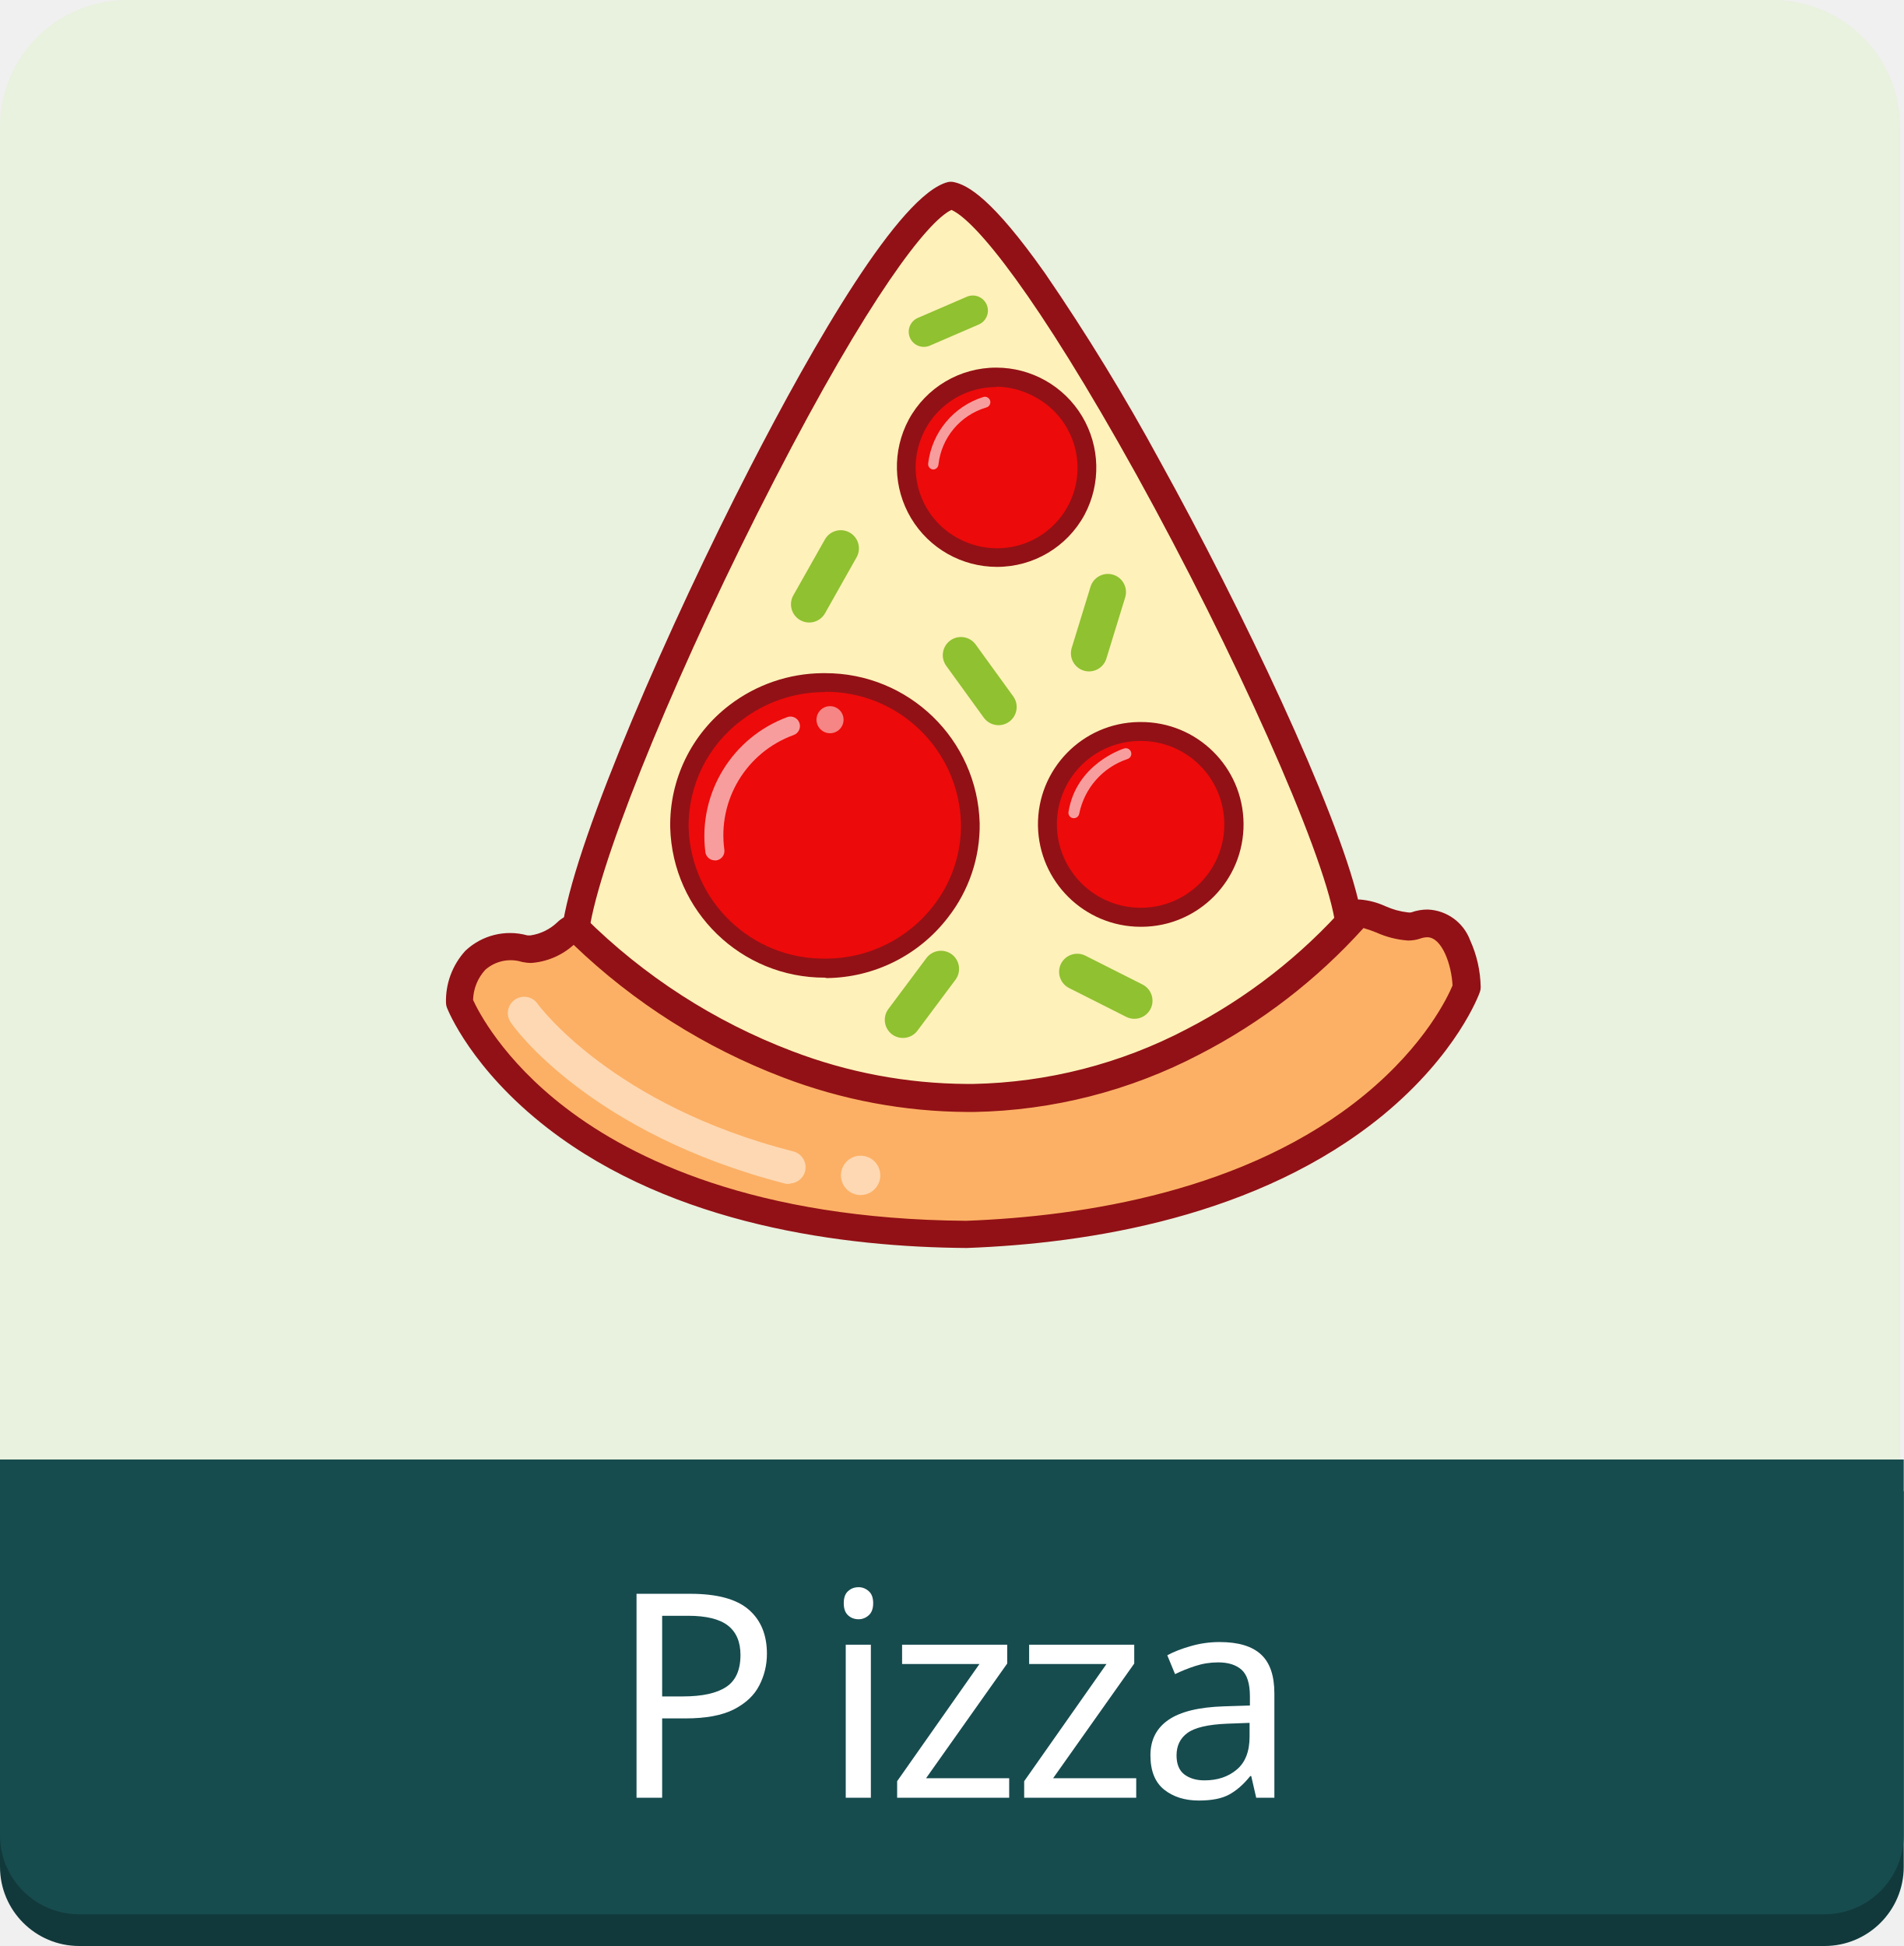
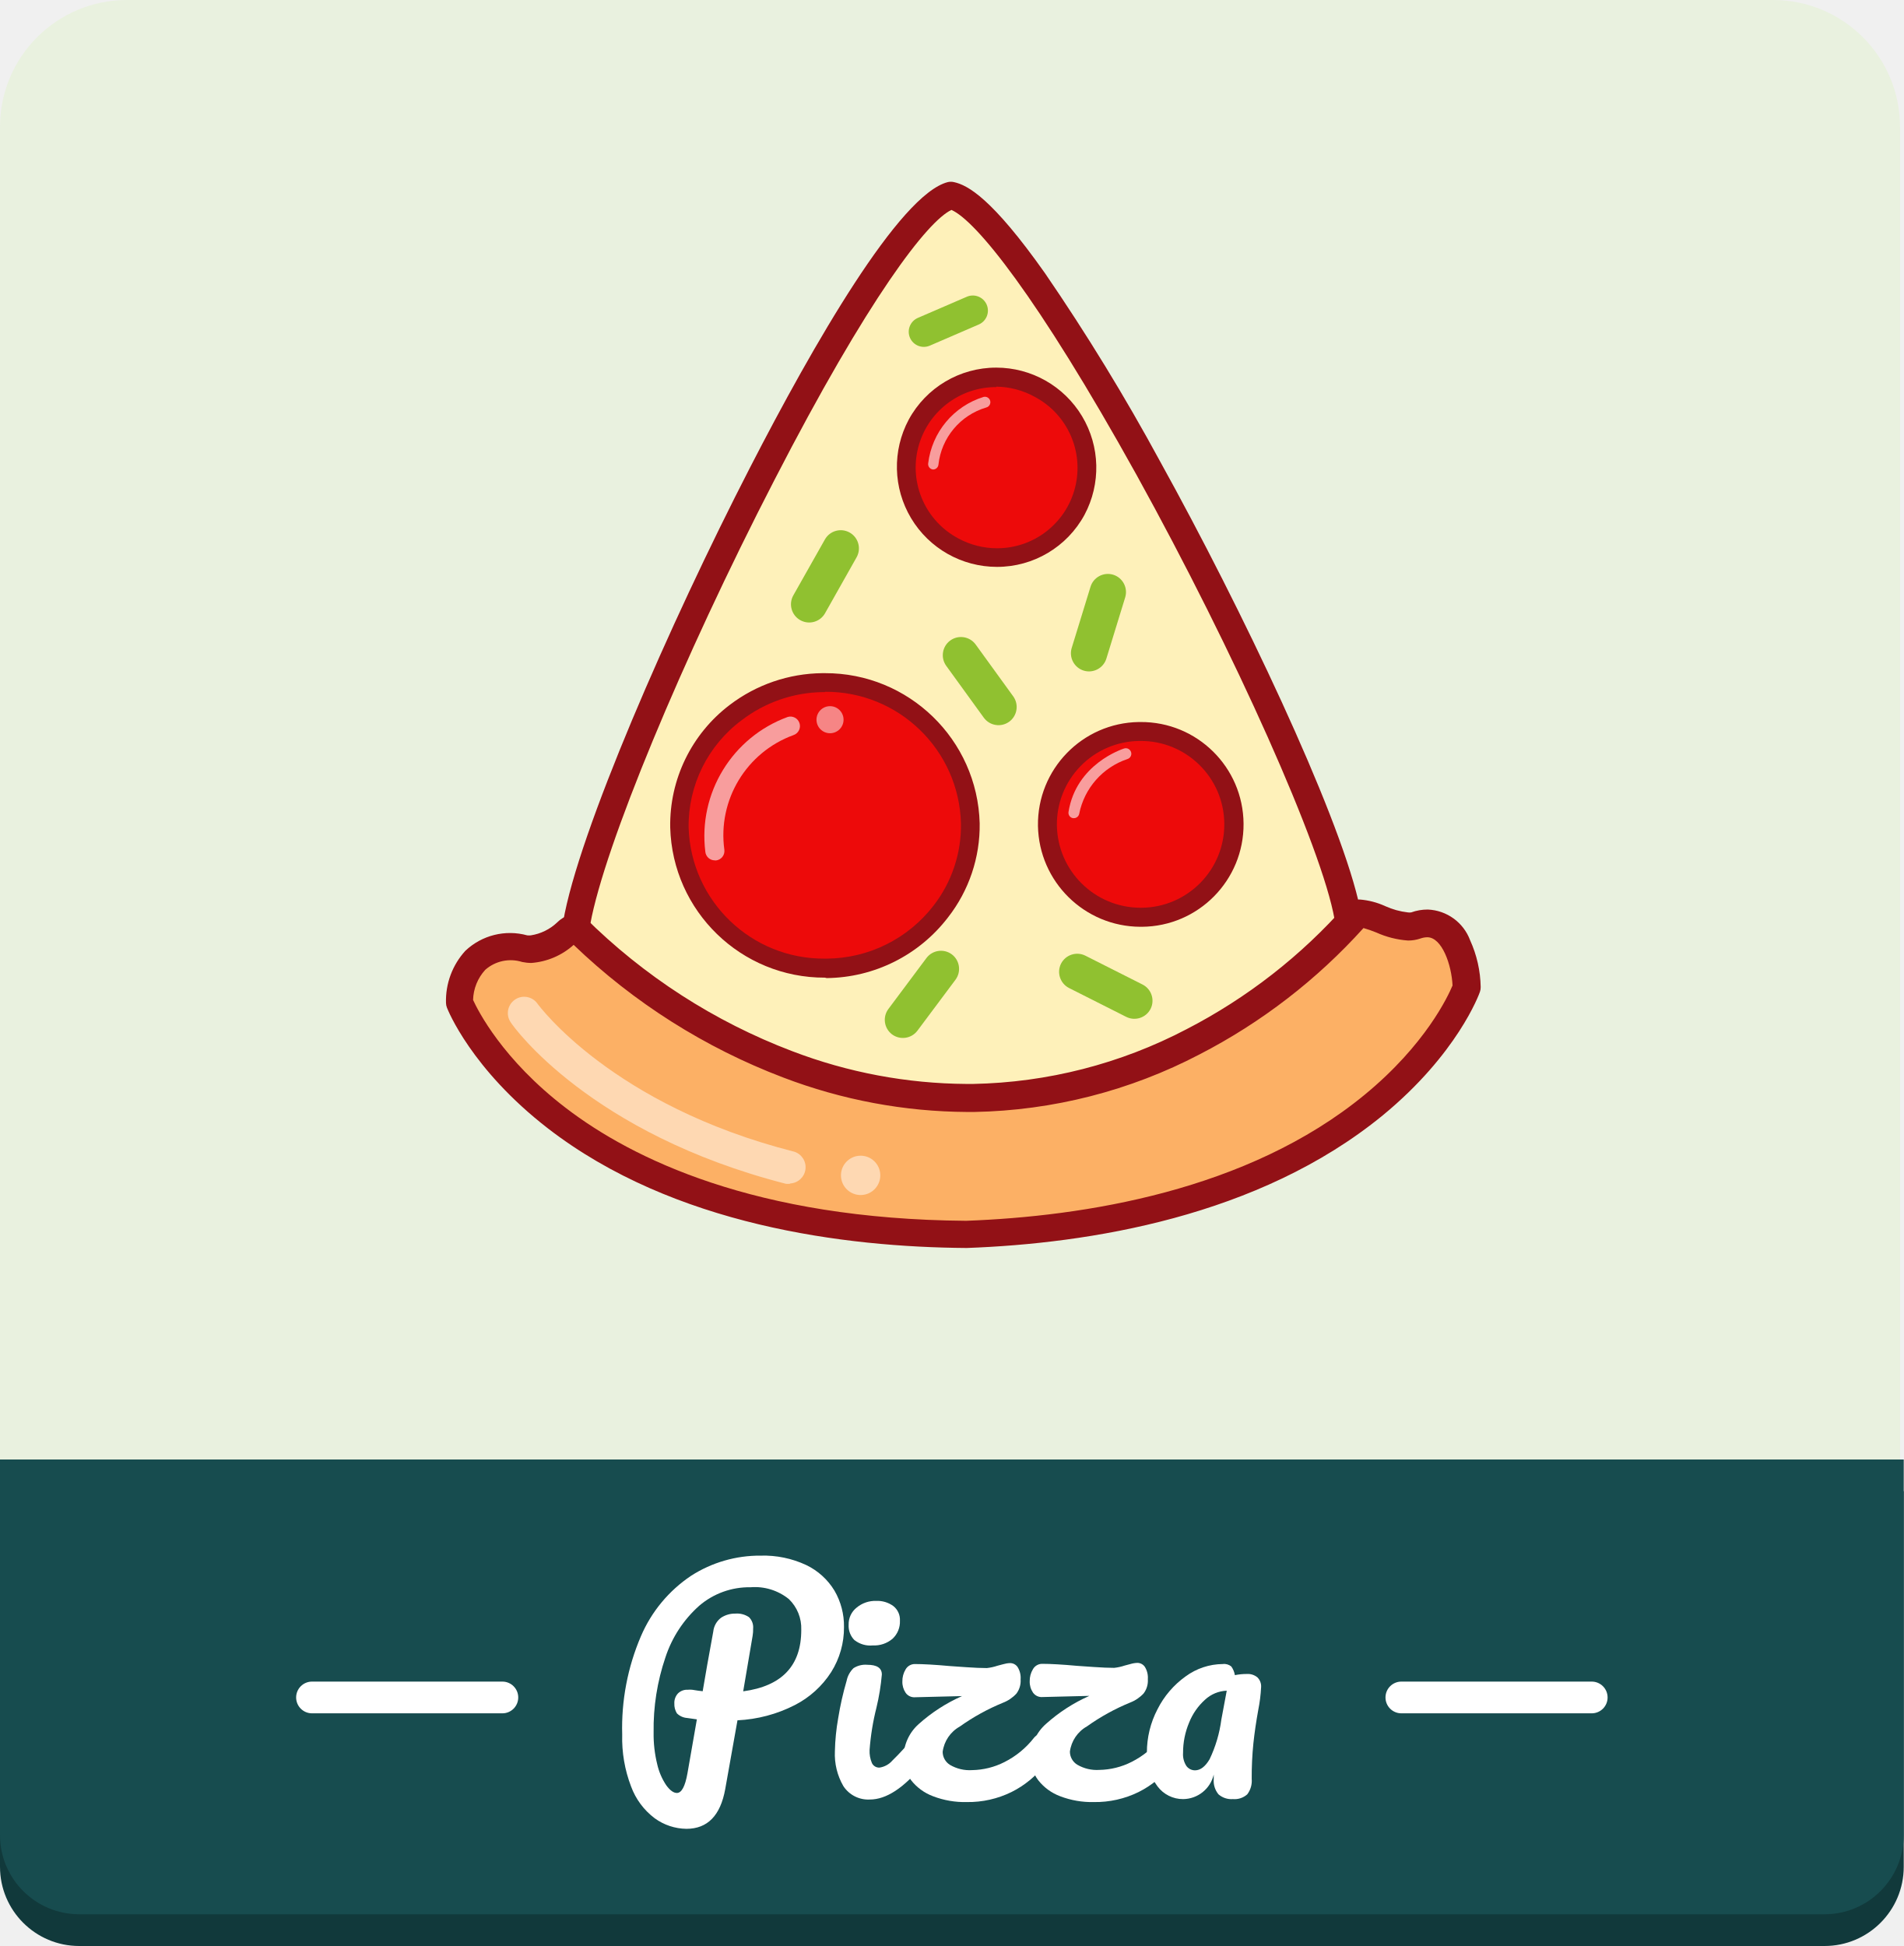
<svg xmlns="http://www.w3.org/2000/svg" id="Capa_1" data-name="Capa 1" viewBox="0 0 180 184">
  <defs>
-     <style>.cls-1{fill:#11393b;}.cls-2{fill:#e9f1df;}.cls-3{fill:#174c4f;}.cls-4{font-size:27px;font-family:Pacifico-Regular, Pacifico;}.cls-13,.cls-14,.cls-4{fill:#fff;}.cls-5{letter-spacing:-0.06em;}.cls-6{letter-spacing:-0.02em;}.cls-7{letter-spacing:-0.01em;}.cls-8{fill:#fef1ba;}.cls-9{fill:#921116;}.cls-10{fill:#fcb065;}.cls-11{fill:#ed0a0a;}.cls-12{fill:#90c130;}.cls-13{opacity:0.5;}.cls-14{opacity:0.6;}</style>
+     <style>.cls-1{fill:#11393b;}.cls-2{fill:#e9f1df;}.cls-3{fill:#174c4f;}.cls-4{fill:#fef1ba;}.cls-5{fill:#921116;}.cls-6{fill:#fcb065;}.cls-7{fill:#ed0a0a;}.cls-8{fill:#90c130;}.cls-10,.cls-11,.cls-9{fill:#fff;}.cls-9{opacity:0.5;}.cls-10{opacity:0.6;}</style>
  </defs>
  <path class="cls-1" d="M0,141H180a0,0,0,0,1,0,0v35.51a7.49,7.49,0,0,1-7.49,7.49H7.49A7.49,7.49,0,0,1,0,176.51V141a0,0,0,0,1,0,0Z" />
  <path class="cls-2" d="M232.16,238H67.49A7.49,7.49,0,0,1,60,230.51V70A12,12,0,0,1,72,58H227.65a12,12,0,0,1,12,12V230.51A7.49,7.49,0,0,1,232.16,238Z" transform="translate(-60 -58)" />
  <path class="cls-3" d="M0,138H180a0,0,0,0,1,0,0v35.51a7.49,7.49,0,0,1-7.49,7.49H7.49A7.49,7.49,0,0,1,0,173.51V138a0,0,0,0,1,0,0Z" />
-   <text class="cls-4" transform="translate(57.56 169.98)">
-     <tspan class="cls-5">P</tspan>
-     <tspan class="cls-6" x="20.11" y="0">i</tspan>
-     <tspan x="26.22" y="0">z</tspan>
-     <tspan class="cls-7" x="38.23" y="0">z</tspan>
-     <tspan x="49.98" y="0">a</tspan>
-   </text>
-   <path class="cls-8" d="M188.31,144.45c-.54.11-.88.22-.88.22-1.29-7.34-10-26.32-18.86-42.4-7.48-13.53-15.12-25-18.64-25.78-3.5.88-10.79,12.58-17.87,26.32-8.41,16.34-16.52,35.56-17.6,42.94l-.06,0c8.91,9,22.66,16.35,37.66,16.13S180.17,153.74,188.31,144.45Z" transform="translate(-60 -58)" />
-   <path class="cls-9" d="M151.39,163.15h0c-13.45,0-27.62-6.17-37.91-16.51a1.29,1.29,0,0,1-.23-1.5c1.41-8.34,10.08-28.19,17.66-42.92,6-11.67,14.14-25.83,18.7-27a1.28,1.28,0,0,1,.59,0c1.28.28,3.58,1.49,8.61,8.62a201,201,0,0,1,10.88,17.79c7.75,14,16.66,32.79,18.74,41.52a1.29,1.29,0,0,1,.85,2.13,54.4,54.4,0,0,1-15.9,12.4,47.89,47.89,0,0,1-21.31,5.45Zm-35.57-17.81c9.77,9.55,23,15.24,35.57,15.24H152a45.34,45.34,0,0,0,20.18-5.17,51.89,51.89,0,0,0,14-10.51h0c-1.18-6.71-9.41-25.16-18.72-42-9.43-17-15.22-24.06-17.5-25.05-2.25,1.05-7.83,8.24-16.75,25.56C124.48,120.32,117.14,138.08,115.82,145.34Z" transform="translate(-60 -58)" />
-   <path class="cls-10" d="M193.88,145.53c-1.74.61-4.28-1.35-5.57-1.08-8.14,9.29-21.16,17.19-36.26,17.41a48.09,48.09,0,0,1-17.6-3.18,56.92,56.92,0,0,1-20.07-13h0c-.56,0-2.45,2.45-4.76,2-4.56-.94-6.18,2.52-6.14,5.11,0,0,8.34,21.63,47.93,21.9,39.56-1.45,47.26-23.31,47.26-23.31C198.6,148.82,197.27,144.34,193.88,145.53Z" transform="translate(-60 -58)" />
-   <path class="cls-9" d="M151.38,176h0c-11.49-.08-27.68-2.11-39.59-11.32-7.23-5.6-9.44-11.17-9.53-11.4a1.28,1.28,0,0,1-.09-.44A7,7,0,0,1,104,147.9a6.14,6.14,0,0,1,5.85-1.46,1.67,1.67,0,0,0,.34,0,4.65,4.65,0,0,0,2.5-1.23,2.9,2.9,0,0,1,1.57-.8,1.46,1.46,0,0,1,.48,0,1.29,1.29,0,0,1,.55.33,56,56,0,0,0,19.61,12.65,46.91,46.91,0,0,0,16.49,3.1H152a45.34,45.34,0,0,0,20.18-5.17,51.8,51.8,0,0,0,15.14-11.81,1.29,1.29,0,0,1,.7-.41,2.59,2.59,0,0,1,.53-.05,7.13,7.13,0,0,1,2.43.63,7.1,7.1,0,0,0,2.13.59,1,1,0,0,0,.32,0A4.55,4.55,0,0,1,195,144a4.46,4.46,0,0,1,4,2.9,11.12,11.12,0,0,1,1,4.43,1.28,1.28,0,0,1-.07.45c-.08.24-2.13,5.87-9.19,11.68C179,173.07,162.9,175.58,151.42,176Zm-46.65-23.45c.46,1,2.78,5.63,8.77,10.21,6.25,4.79,17.9,10.52,37.85,10.67,11.08-.41,26.6-2.81,37.67-11.91,5.78-4.75,7.9-9.34,8.32-10.34-.09-1.95-1-4.56-2.39-4.56a2,2,0,0,0-.65.12,3.54,3.54,0,0,1-1.17.19,8.81,8.81,0,0,1-3-.76,11.65,11.65,0,0,0-1.21-.42,54.45,54.45,0,0,1-15.49,11.94,47.89,47.89,0,0,1-21.31,5.45h-.67a49.47,49.47,0,0,1-17.4-3.26,58.7,58.7,0,0,1-19.81-12.54,6.73,6.73,0,0,1-4,1.71,4.27,4.27,0,0,1-.86-.09,3.63,3.63,0,0,0-3.5.74A4.39,4.39,0,0,0,104.73,152.55Z" transform="translate(-60 -58)" />
-   <path class="cls-11" d="M137.81,122.51a13.82,13.82,0,0,0-8.22,2.85,13.41,13.41,0,0,0-5.33,10.86,13.63,13.63,0,0,0,13.94,13.31A13.79,13.79,0,0,0,149,144.16a13.3,13.3,0,0,0,2.79-8.34A13.63,13.63,0,0,0,137.81,122.51Z" transform="translate(-60 -58)" />
-   <path class="cls-9" d="M138,150.44h0a14.59,14.59,0,0,1-14.63-14.2A14.23,14.23,0,0,1,129,124.65a14.67,14.67,0,0,1,8.75-3H138a14.59,14.59,0,0,1,14.63,14.2,14.12,14.12,0,0,1-3,8.9,14.64,14.64,0,0,1-11.46,5.73Zm0-27h-.2a12.89,12.89,0,0,0-7.69,2.67,12.44,12.44,0,0,0-5,10.14A12.78,12.78,0,0,0,138,148.64h.2a12.85,12.85,0,0,0,10.06-5,12.34,12.34,0,0,0,2.6-7.78A12.78,12.78,0,0,0,138,123.41Z" transform="translate(-60 -58)" />
-   <circle class="cls-11" cx="167.83" cy="135.95" r="8.78" transform="translate(-61.99 -55.5) rotate(-0.85)" />
-   <path class="cls-9" d="M167.82,145.63a9.72,9.72,0,0,1-9.68-9.54,9.68,9.68,0,0,1,9.54-9.82h.15a9.68,9.68,0,0,1,.14,19.36Zm0-17.57h-.12a7.88,7.88,0,0,0-7.77,8,7.92,7.92,0,0,0,7.88,7.77h.12a7.88,7.88,0,0,0-.11-15.77Z" transform="translate(-60 -58)" />
-   <ellipse class="cls-11" cx="154.23" cy="102.18" rx="8.51" ry="8.55" transform="translate(-69.05 131.18) rotate(-61.58)" />
-   <path class="cls-9" d="M154.26,111.6h0a9.46,9.46,0,0,1-8.34-13.92,9.4,9.4,0,0,1,8.28-4.92,9.46,9.46,0,0,1,8.34,13.92A9.4,9.4,0,0,1,154.26,111.6Zm-.06-17a7.6,7.6,0,0,0-3.59,14.31,7.7,7.7,0,0,0,3.65.93,7.6,7.6,0,0,0,3.59-14.31A7.7,7.7,0,0,0,154.2,94.56Z" transform="translate(-60 -58)" />
-   <path class="cls-12" d="M141,110.68a1.72,1.72,0,0,0-.67-2.33h0A1.72,1.72,0,0,0,138,109L135,114.31a1.72,1.72,0,0,0,.67,2.33h0A1.72,1.72,0,0,0,138,116Z" transform="translate(-60 -58)" />
-   <path class="cls-12" d="M152.25,118.94a1.72,1.72,0,0,0-2.4-.38h0a1.72,1.72,0,0,0-.38,2.4l3.55,4.9a1.72,1.72,0,0,0,2.4.38h0a1.72,1.72,0,0,0,.38-2.4Z" transform="translate(-60 -58)" />
-   <path class="cls-12" d="M146.78,88.06a1.43,1.43,0,0,0-.74,1.88h0a1.43,1.43,0,0,0,1.88.74l4.63-2a1.43,1.43,0,0,0,.74-1.88h0a1.43,1.43,0,0,0-1.88-.74Z" transform="translate(-60 -58)" />
-   <path class="cls-12" d="M166.39,114.48a1.72,1.72,0,0,0-1.14-2.14h0a1.72,1.72,0,0,0-2.14,1.14l-1.78,5.79a1.72,1.72,0,0,0,1.14,2.14h0a1.72,1.72,0,0,0,2.14-1.14Z" transform="translate(-60 -58)" />
-   <path class="cls-12" d="M150.34,150.64a1.72,1.72,0,0,0-.34-2.4h0a1.72,1.72,0,0,0-2.4.34L144,153.4a1.72,1.72,0,0,0,.34,2.4h0a1.72,1.72,0,0,0,2.4-.34Z" transform="translate(-60 -58)" />
-   <path class="cls-12" d="M166.49,154.15a1.72,1.72,0,0,0,2.3-.76h0a1.72,1.72,0,0,0-.76-2.3l-5.41-2.73a1.72,1.72,0,0,0-2.3.76h0a1.72,1.72,0,0,0,.76,2.3Z" transform="translate(-60 -58)" />
-   <path class="cls-13" d="M134.68,169.93a1.54,1.54,0,0,1-.38,0c-18.49-4.74-25.75-14.82-26-15.25a1.54,1.54,0,0,1,2.52-1.78c.09.12,7,9.61,24.29,14a1.54,1.54,0,0,1-.38,3Z" transform="translate(-60 -58)" />
-   <circle class="cls-13" cx="141.37" cy="169.13" r="1.86" transform="translate(-62.49 -55.88) rotate(-0.85)" />
-   <path class="cls-14" d="M127.58,139.35a.9.9,0,0,1-.89-.81,12,12,0,0,1,7.79-12.75.9.9,0,0,1,.56,1.71,10.08,10.08,0,0,0-6.55,10.86.9.9,0,0,1-.81,1Z" transform="translate(-60 -58)" />
-   <path class="cls-14" d="M161.54,135.36h-.08a.51.51,0,0,1-.43-.59c.72-4.53,5.08-5.94,5.26-6a.51.51,0,0,1,.31,1,6.88,6.88,0,0,0-4.56,5.18A.51.51,0,0,1,161.54,135.36Z" transform="translate(-60 -58)" />
-   <path class="cls-14" d="M148.27,102.39h-.06a.51.51,0,0,1-.45-.57A7.51,7.51,0,0,1,153,95.53a.51.51,0,0,1,.25,1h0a6.36,6.36,0,0,0-4.52,5.41A.51.51,0,0,1,148.27,102.39Z" transform="translate(-60 -58)" />
-   <circle class="cls-13" cx="78.48" cy="68.05" r="1.28" />
+   <path class="cls-4" d="M188.31,144.45c-.54.11-.88.22-.88.22-1.29-7.34-10-26.32-18.86-42.4-7.48-13.53-15.12-25-18.64-25.78-3.5.88-10.79,12.58-17.87,26.32-8.41,16.34-16.52,35.56-17.6,42.94l-.06,0c8.91,9,22.66,16.35,37.66,16.13S180.17,153.74,188.31,144.45Z" transform="translate(-60 -58)" />
+   <path class="cls-5" d="M151.39,163.15h0c-13.45,0-27.62-6.17-37.91-16.51a1.29,1.29,0,0,1-.23-1.5c1.41-8.34,10.08-28.19,17.66-42.92,6-11.67,14.14-25.83,18.7-27a1.28,1.28,0,0,1,.59,0c1.28.28,3.58,1.49,8.61,8.62a201,201,0,0,1,10.88,17.79c7.75,14,16.66,32.79,18.74,41.52a1.29,1.29,0,0,1,.85,2.13,54.4,54.4,0,0,1-15.9,12.4,47.89,47.89,0,0,1-21.31,5.45Zm-35.57-17.81c9.77,9.55,23,15.24,35.57,15.24H152a45.34,45.34,0,0,0,20.18-5.17,51.89,51.89,0,0,0,14-10.51h0c-1.18-6.71-9.41-25.16-18.72-42-9.43-17-15.22-24.06-17.5-25.05-2.25,1.05-7.83,8.24-16.75,25.56C124.48,120.32,117.14,138.08,115.82,145.34Z" transform="translate(-60 -58)" />
+   <path class="cls-6" d="M193.88,145.53c-1.74.61-4.28-1.35-5.57-1.08-8.14,9.29-21.16,17.19-36.26,17.41a48.09,48.09,0,0,1-17.6-3.18,56.92,56.92,0,0,1-20.07-13h0c-.56,0-2.45,2.45-4.76,2-4.56-.94-6.18,2.52-6.14,5.11,0,0,8.34,21.63,47.93,21.9,39.56-1.45,47.26-23.31,47.26-23.31C198.6,148.82,197.27,144.34,193.88,145.53Z" transform="translate(-60 -58)" />
+   <path class="cls-5" d="M151.38,176h0c-11.49-.08-27.68-2.11-39.59-11.32-7.23-5.6-9.44-11.17-9.53-11.4a1.28,1.28,0,0,1-.09-.44A7,7,0,0,1,104,147.9a6.14,6.14,0,0,1,5.85-1.46,1.67,1.67,0,0,0,.34,0,4.65,4.65,0,0,0,2.5-1.23,2.9,2.9,0,0,1,1.57-.8,1.46,1.46,0,0,1,.48,0,1.29,1.29,0,0,1,.55.33,56,56,0,0,0,19.61,12.65,46.91,46.91,0,0,0,16.49,3.1H152a45.34,45.34,0,0,0,20.18-5.17,51.8,51.8,0,0,0,15.14-11.81,1.29,1.29,0,0,1,.7-.41,2.59,2.59,0,0,1,.53-.05,7.13,7.13,0,0,1,2.43.63,7.1,7.1,0,0,0,2.13.59,1,1,0,0,0,.32,0A4.55,4.55,0,0,1,195,144a4.46,4.46,0,0,1,4,2.9,11.12,11.12,0,0,1,1,4.43,1.28,1.28,0,0,1-.07.45c-.08.24-2.13,5.87-9.19,11.68C179,173.07,162.9,175.58,151.42,176Zm-46.65-23.45c.46,1,2.78,5.63,8.77,10.21,6.25,4.79,17.9,10.52,37.85,10.67,11.08-.41,26.6-2.81,37.67-11.91,5.78-4.75,7.9-9.34,8.32-10.34-.09-1.95-1-4.56-2.39-4.56a2,2,0,0,0-.65.12,3.54,3.54,0,0,1-1.17.19,8.81,8.81,0,0,1-3-.76,11.65,11.65,0,0,0-1.21-.42,54.45,54.45,0,0,1-15.49,11.94,47.89,47.89,0,0,1-21.31,5.45h-.67a49.47,49.47,0,0,1-17.4-3.26,58.7,58.7,0,0,1-19.81-12.54,6.73,6.73,0,0,1-4,1.71,4.27,4.27,0,0,1-.86-.09,3.63,3.63,0,0,0-3.5.74A4.39,4.39,0,0,0,104.73,152.55Z" transform="translate(-60 -58)" />
+   <path class="cls-7" d="M137.81,122.51a13.82,13.82,0,0,0-8.22,2.85,13.41,13.41,0,0,0-5.33,10.86,13.63,13.63,0,0,0,13.94,13.31A13.79,13.79,0,0,0,149,144.16a13.3,13.3,0,0,0,2.79-8.34A13.63,13.63,0,0,0,137.81,122.51Z" transform="translate(-60 -58)" />
+   <path class="cls-5" d="M138,150.44h0a14.59,14.59,0,0,1-14.63-14.2A14.23,14.23,0,0,1,129,124.65a14.67,14.67,0,0,1,8.75-3H138a14.59,14.59,0,0,1,14.63,14.2,14.12,14.12,0,0,1-3,8.9,14.64,14.64,0,0,1-11.46,5.73Zm0-27h-.2a12.89,12.89,0,0,0-7.69,2.67,12.44,12.44,0,0,0-5,10.14A12.78,12.78,0,0,0,138,148.64h.2a12.85,12.85,0,0,0,10.06-5,12.34,12.34,0,0,0,2.6-7.78A12.78,12.78,0,0,0,138,123.41Z" transform="translate(-60 -58)" />
+   <circle class="cls-7" cx="167.83" cy="135.95" r="8.78" transform="translate(-61.99 -55.5) rotate(-0.85)" />
+   <path class="cls-5" d="M167.82,145.63a9.72,9.72,0,0,1-9.68-9.54,9.68,9.68,0,0,1,9.54-9.82h.15a9.68,9.68,0,0,1,.14,19.36Zm0-17.57h-.12a7.88,7.88,0,0,0-7.77,8,7.92,7.92,0,0,0,7.88,7.77h.12a7.88,7.88,0,0,0-.11-15.77Z" transform="translate(-60 -58)" />
+   <ellipse class="cls-7" cx="154.23" cy="102.18" rx="8.51" ry="8.55" transform="translate(-69.05 131.18) rotate(-61.58)" />
+   <path class="cls-5" d="M154.26,111.6h0a9.46,9.46,0,0,1-8.34-13.92,9.4,9.4,0,0,1,8.28-4.92,9.46,9.46,0,0,1,8.34,13.92A9.4,9.4,0,0,1,154.26,111.6Zm-.06-17a7.6,7.6,0,0,0-3.59,14.31,7.7,7.7,0,0,0,3.65.93,7.6,7.6,0,0,0,3.59-14.31A7.7,7.7,0,0,0,154.2,94.56Z" transform="translate(-60 -58)" />
+   <path class="cls-8" d="M141,110.68a1.72,1.72,0,0,0-.67-2.33h0A1.72,1.72,0,0,0,138,109L135,114.31a1.72,1.72,0,0,0,.67,2.33h0A1.72,1.72,0,0,0,138,116Z" transform="translate(-60 -58)" />
+   <path class="cls-8" d="M152.25,118.94a1.72,1.72,0,0,0-2.4-.38h0a1.72,1.72,0,0,0-.38,2.4l3.55,4.9a1.72,1.72,0,0,0,2.4.38h0a1.72,1.72,0,0,0,.38-2.4Z" transform="translate(-60 -58)" />
+   <path class="cls-8" d="M146.78,88.06a1.43,1.43,0,0,0-.74,1.88h0a1.43,1.43,0,0,0,1.88.74l4.63-2a1.43,1.43,0,0,0,.74-1.88h0a1.43,1.43,0,0,0-1.88-.74Z" transform="translate(-60 -58)" />
+   <path class="cls-8" d="M166.39,114.48a1.72,1.72,0,0,0-1.14-2.14h0a1.72,1.72,0,0,0-2.14,1.14l-1.78,5.79a1.72,1.72,0,0,0,1.14,2.14h0a1.72,1.72,0,0,0,2.14-1.14Z" transform="translate(-60 -58)" />
+   <path class="cls-8" d="M150.34,150.64a1.72,1.72,0,0,0-.34-2.4h0a1.72,1.72,0,0,0-2.4.34L144,153.4a1.72,1.72,0,0,0,.34,2.4h0a1.72,1.72,0,0,0,2.4-.34Z" transform="translate(-60 -58)" />
+   <path class="cls-8" d="M166.49,154.15a1.72,1.72,0,0,0,2.3-.76h0a1.72,1.72,0,0,0-.76-2.3l-5.41-2.73a1.72,1.72,0,0,0-2.3.76h0a1.72,1.72,0,0,0,.76,2.3Z" transform="translate(-60 -58)" />
+   <path class="cls-9" d="M134.68,169.93a1.54,1.54,0,0,1-.38,0c-18.49-4.74-25.75-14.82-26-15.25a1.54,1.54,0,0,1,2.52-1.78c.09.12,7,9.61,24.29,14a1.54,1.54,0,0,1-.38,3Z" transform="translate(-60 -58)" />
+   <circle class="cls-9" cx="141.37" cy="169.13" r="1.86" transform="translate(-62.49 -55.88) rotate(-0.85)" />
+   <path class="cls-10" d="M127.58,139.35a.9.9,0,0,1-.89-.81,12,12,0,0,1,7.79-12.75.9.9,0,0,1,.56,1.71,10.08,10.08,0,0,0-6.55,10.86.9.9,0,0,1-.81,1Z" transform="translate(-60 -58)" />
+   <path class="cls-10" d="M161.54,135.36h-.08a.51.51,0,0,1-.43-.59c.72-4.53,5.08-5.94,5.26-6a.51.51,0,0,1,.31,1,6.88,6.88,0,0,0-4.56,5.18A.51.51,0,0,1,161.54,135.36Z" transform="translate(-60 -58)" />
+   <path class="cls-10" d="M148.27,102.39h-.06a.51.51,0,0,1-.45-.57A7.51,7.51,0,0,1,153,95.53a.51.51,0,0,1,.25,1h0a6.36,6.36,0,0,0-4.52,5.41A.51.51,0,0,1,148.27,102.39Z" transform="translate(-60 -58)" />
+   <circle class="cls-9" cx="78.48" cy="68.05" r="1.28" />
+   <path class="cls-11" d="M138.59,216.1a8.88,8.88,0,0,1-3.46,3.13,13.26,13.26,0,0,1-5.4,1.43l-1.16,6.51q-.68,3.75-3.67,3.75a5.19,5.19,0,0,1-3-1,6.61,6.61,0,0,1-2.23-3,12.73,12.73,0,0,1-.84-4.91,22,22,0,0,1,1.77-9.3,13.05,13.05,0,0,1,4.75-5.72,12,12,0,0,1,6.57-1.9,9.5,9.5,0,0,1,4.31.89,6.31,6.31,0,0,1,2.67,2.42,6.62,6.62,0,0,1,.9,3.44A7.85,7.85,0,0,1,138.59,216.1Zm-2.83-4a3.83,3.83,0,0,0-1.17-2.9,5.11,5.11,0,0,0-3.63-1.12,7.25,7.25,0,0,0-4.85,1.75,11.2,11.2,0,0,0-3.19,4.87,21,21,0,0,0-1.12,7.11,11.8,11.8,0,0,0,.34,3,5.92,5.92,0,0,0,.86,2q.53.72,1,.72.67,0,1-1.86l.89-5.1-.92-.13A1.52,1.52,0,0,1,124,220a1.65,1.65,0,0,1-.24-.93,1.31,1.31,0,0,1,.34-.95,1.23,1.23,0,0,1,.93-.35,2.3,2.3,0,0,1,.41,0c.43.07.76.12,1,.14q.35-2.11,1-5.64a1.88,1.88,0,0,1,.74-1.31,2.38,2.38,0,0,1,1.36-.39,2,2,0,0,1,1.28.34,1.34,1.34,0,0,1,.39,1.07,3.73,3.73,0,0,1-.05.7l-.89,5.24Q135.76,217.18,135.76,212.13Z" transform="translate(-60 -58)" />
+   <path class="cls-11" d="M139.74,226.88a6,6,0,0,1-.8-3.29,20.15,20.15,0,0,1,.31-3.12,29,29,0,0,1,.8-3.55,2.29,2.29,0,0,1,.65-1.19,2.08,2.08,0,0,1,1.3-.32q1.38,0,1.38.92a21.17,21.17,0,0,1-.51,3.13,23.34,23.34,0,0,0-.65,4,2.85,2.85,0,0,0,.22,1.24.75.75,0,0,0,.73.43,2,2,0,0,0,1.21-.67,24.18,24.18,0,0,0,1.94-2.13A1,1,0,0,1,147,222a.62.62,0,0,1,.55.32,1.67,1.67,0,0,1,.2.89,2.48,2.48,0,0,1-.51,1.67q-2.67,3.27-5,3.27A2.81,2.81,0,0,1,139.74,226.88Zm1.07-13.78a1.91,1.91,0,0,1-.57-1.47A2,2,0,0,1,141,210a2.75,2.75,0,0,1,1.85-.63,2.55,2.55,0,0,1,1.62.49,1.65,1.65,0,0,1,.62,1.38,2.2,2.2,0,0,1-.7,1.71,2.67,2.67,0,0,1-1.86.63A2.42,2.42,0,0,1,140.81,213.09Z" transform="translate(-60 -58)" />
+   <path class="cls-11" d="M159.1,222.29a1.67,1.67,0,0,1,.2.89,2.69,2.69,0,0,1-.51,1.67,9.08,9.08,0,0,1-3.15,2.59,9.27,9.27,0,0,1-4.23.95,8.36,8.36,0,0,1-3.19-.55,4.74,4.74,0,0,1-2.07-1.51,3.5,3.5,0,0,1-.72-2.15,4.27,4.27,0,0,1,1.43-3.16,15.56,15.56,0,0,1,4.1-2.65l-4.43.11a1,1,0,0,1-.9-.42,1.82,1.82,0,0,1-.31-1.07,2.13,2.13,0,0,1,.31-1.15,1,1,0,0,1,.85-.5q1.24,0,3.32.19l1.58.11q1.15.08,1.93.08a4.68,4.68,0,0,0,1-.22l.53-.14a2.59,2.59,0,0,1,.66-.11.86.86,0,0,1,.72.38,1.93,1.93,0,0,1,.28,1.16,2,2,0,0,1-.4,1.35,3.4,3.4,0,0,1-1.27.86,20.32,20.32,0,0,0-4.08,2.25,3.22,3.22,0,0,0-1.62,2.39,1.46,1.46,0,0,0,.7,1.24,3.66,3.66,0,0,0,2.08.49,7,7,0,0,0,3.06-.76,8.25,8.25,0,0,0,2.79-2.29,1,1,0,0,1,.73-.38A.62.62,0,0,1,159.1,222.29Z" transform="translate(-60 -58)" />
+   <path class="cls-11" d="M171.11,222.29a1.68,1.68,0,0,1,.2.89,2.69,2.69,0,0,1-.51,1.67,9.07,9.07,0,0,1-3.14,2.59,9.27,9.27,0,0,1-4.23.95,8.36,8.36,0,0,1-3.19-.55,4.74,4.74,0,0,1-2.07-1.51,3.5,3.5,0,0,1-.72-2.15A4.27,4.27,0,0,1,158.9,221a15.56,15.56,0,0,1,4.1-2.65l-4.43.11a1,1,0,0,1-.9-.42,1.82,1.82,0,0,1-.31-1.07,2.13,2.13,0,0,1,.31-1.15,1,1,0,0,1,.85-.5q1.24,0,3.32.19l1.58.11q1.15.08,1.93.08a4.68,4.68,0,0,0,1-.22l.53-.14a2.58,2.58,0,0,1,.66-.11.86.86,0,0,1,.71.38,1.93,1.93,0,0,1,.28,1.16,2,2,0,0,1-.4,1.35,3.41,3.41,0,0,1-1.27.86,20.32,20.32,0,0,0-4.08,2.25,3.22,3.22,0,0,0-1.62,2.39,1.46,1.46,0,0,0,.7,1.24,3.66,3.66,0,0,0,2.08.49,7,7,0,0,0,3.06-.76,8.25,8.25,0,0,0,2.79-2.29,1,1,0,0,1,.73-.38A.62.62,0,0,1,171.11,222.29Z" transform="translate(-60 -58)" />
+   <path class="cls-11" d="M169.44,226.9a5,5,0,0,1-1-3.19,8.78,8.78,0,0,1,1-4.09,8.52,8.52,0,0,1,2.66-3.11,6,6,0,0,1,3.52-1.17,1.05,1.05,0,0,1,.8.23,1.94,1.94,0,0,1,.34.82,5.56,5.56,0,0,1,1.13-.11,1.42,1.42,0,0,1,1,.32,1.19,1.19,0,0,1,.35.92,14.75,14.75,0,0,1-.27,2.16q-.3,1.65-.46,3.15a31.65,31.65,0,0,0-.16,3.36,2.11,2.11,0,0,1-.42,1.47,1.8,1.8,0,0,1-1.36.45,1.86,1.86,0,0,1-1.36-.45,2,2,0,0,1-.45-1.44l0-.43a3,3,0,0,1-2.89,2.32A3,3,0,0,1,169.44,226.9Zm4.93-2.56a12.44,12.44,0,0,0,1.11-3.75l.51-2.73a3.19,3.19,0,0,0-2.05.85,5.79,5.79,0,0,0-1.51,2.17,7.31,7.31,0,0,0-.57,2.86,2,2,0,0,0,.31,1.23,1,1,0,0,0,.82.42Q173.75,225.39,174.37,224.34Z" transform="translate(-60 -58)" />
+   <path class="cls-11" d="M107.5,220h-18a1.5,1.5,0,0,1,0-3h18a1.5,1.5,0,0,1,0,3Z" transform="translate(-60 -58)" />
+   <path class="cls-11" d="M210.5,220h-18a1.5,1.5,0,0,1,0-3h18a1.5,1.5,0,0,1,0,3Z" transform="translate(-60 -58)" />
</svg>
